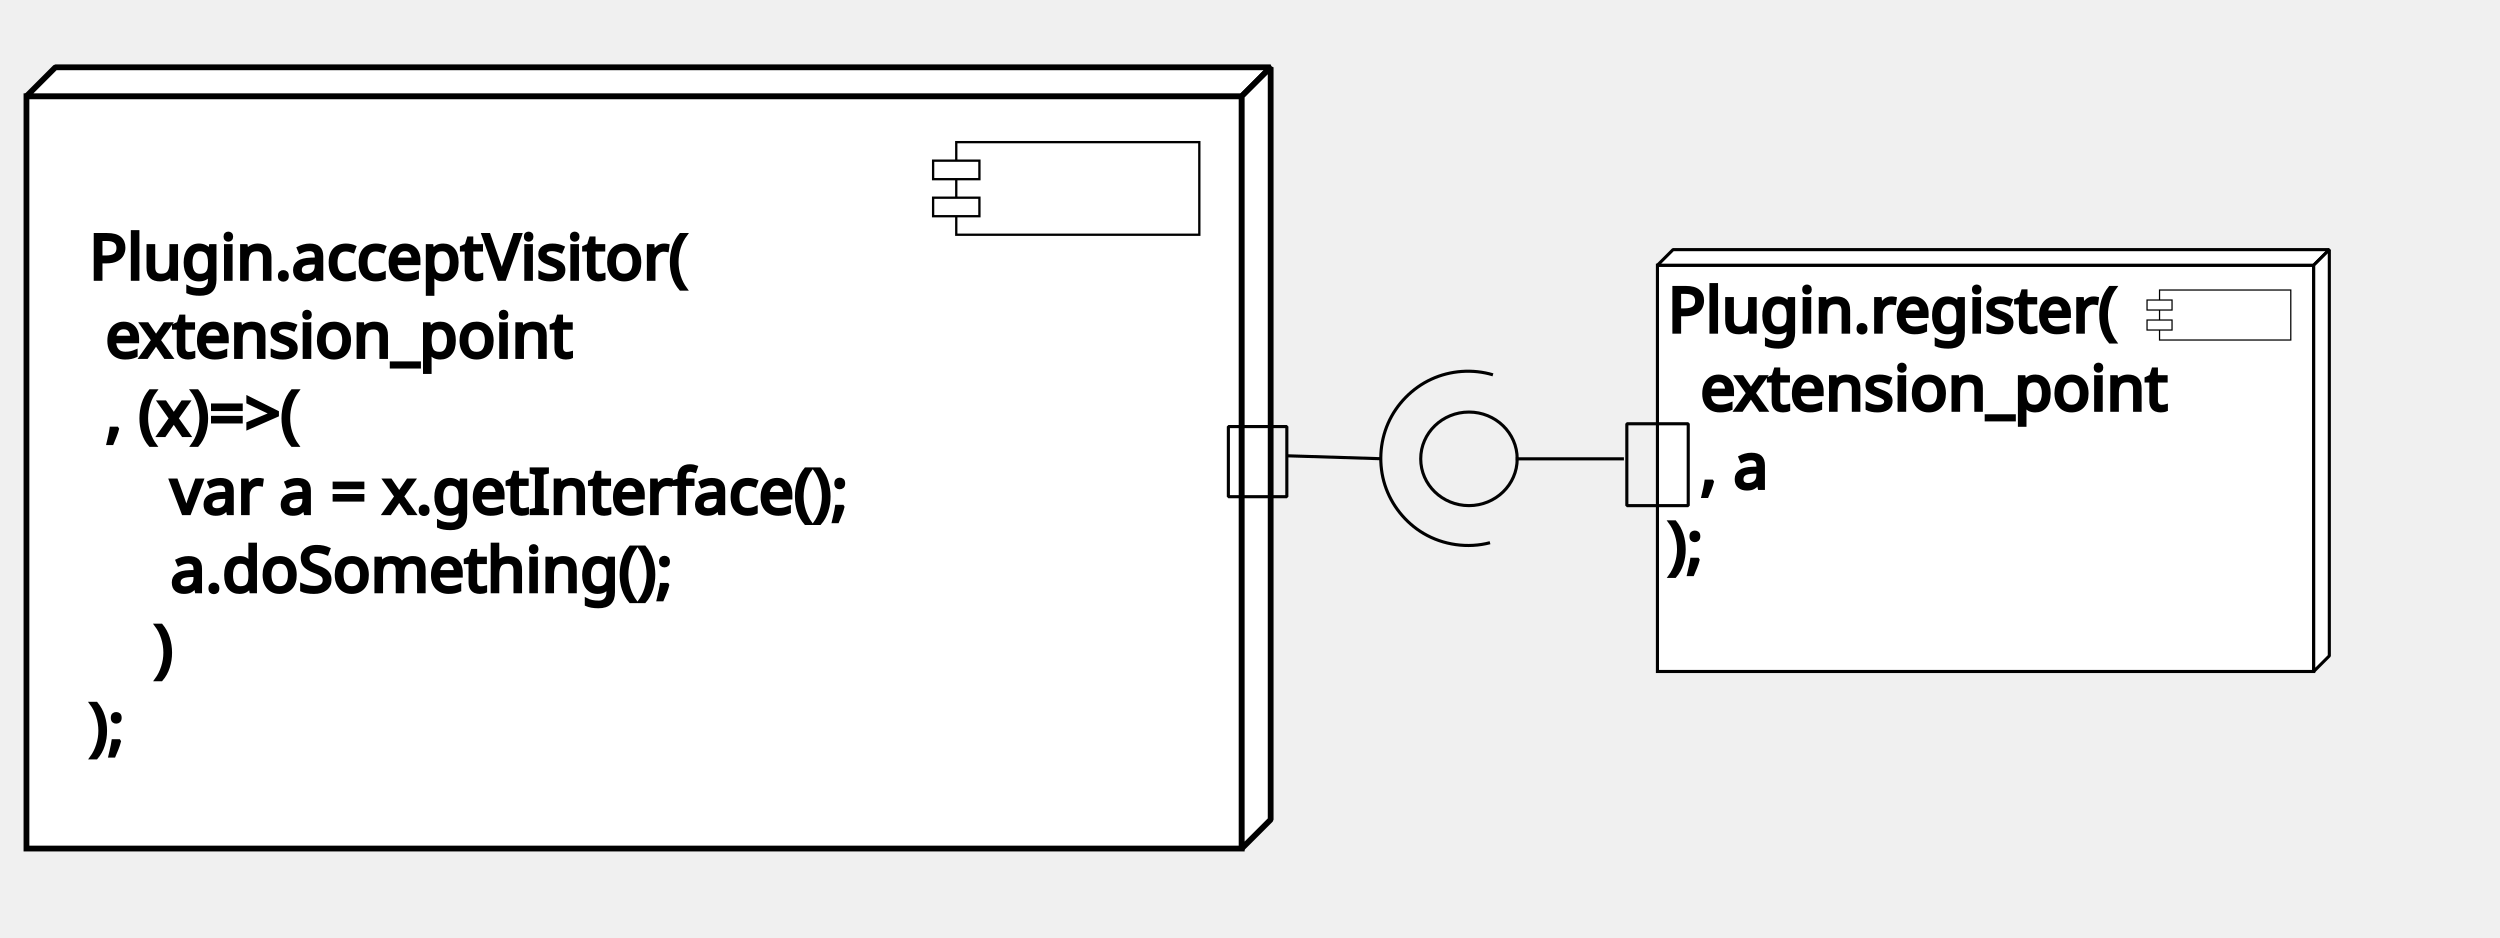
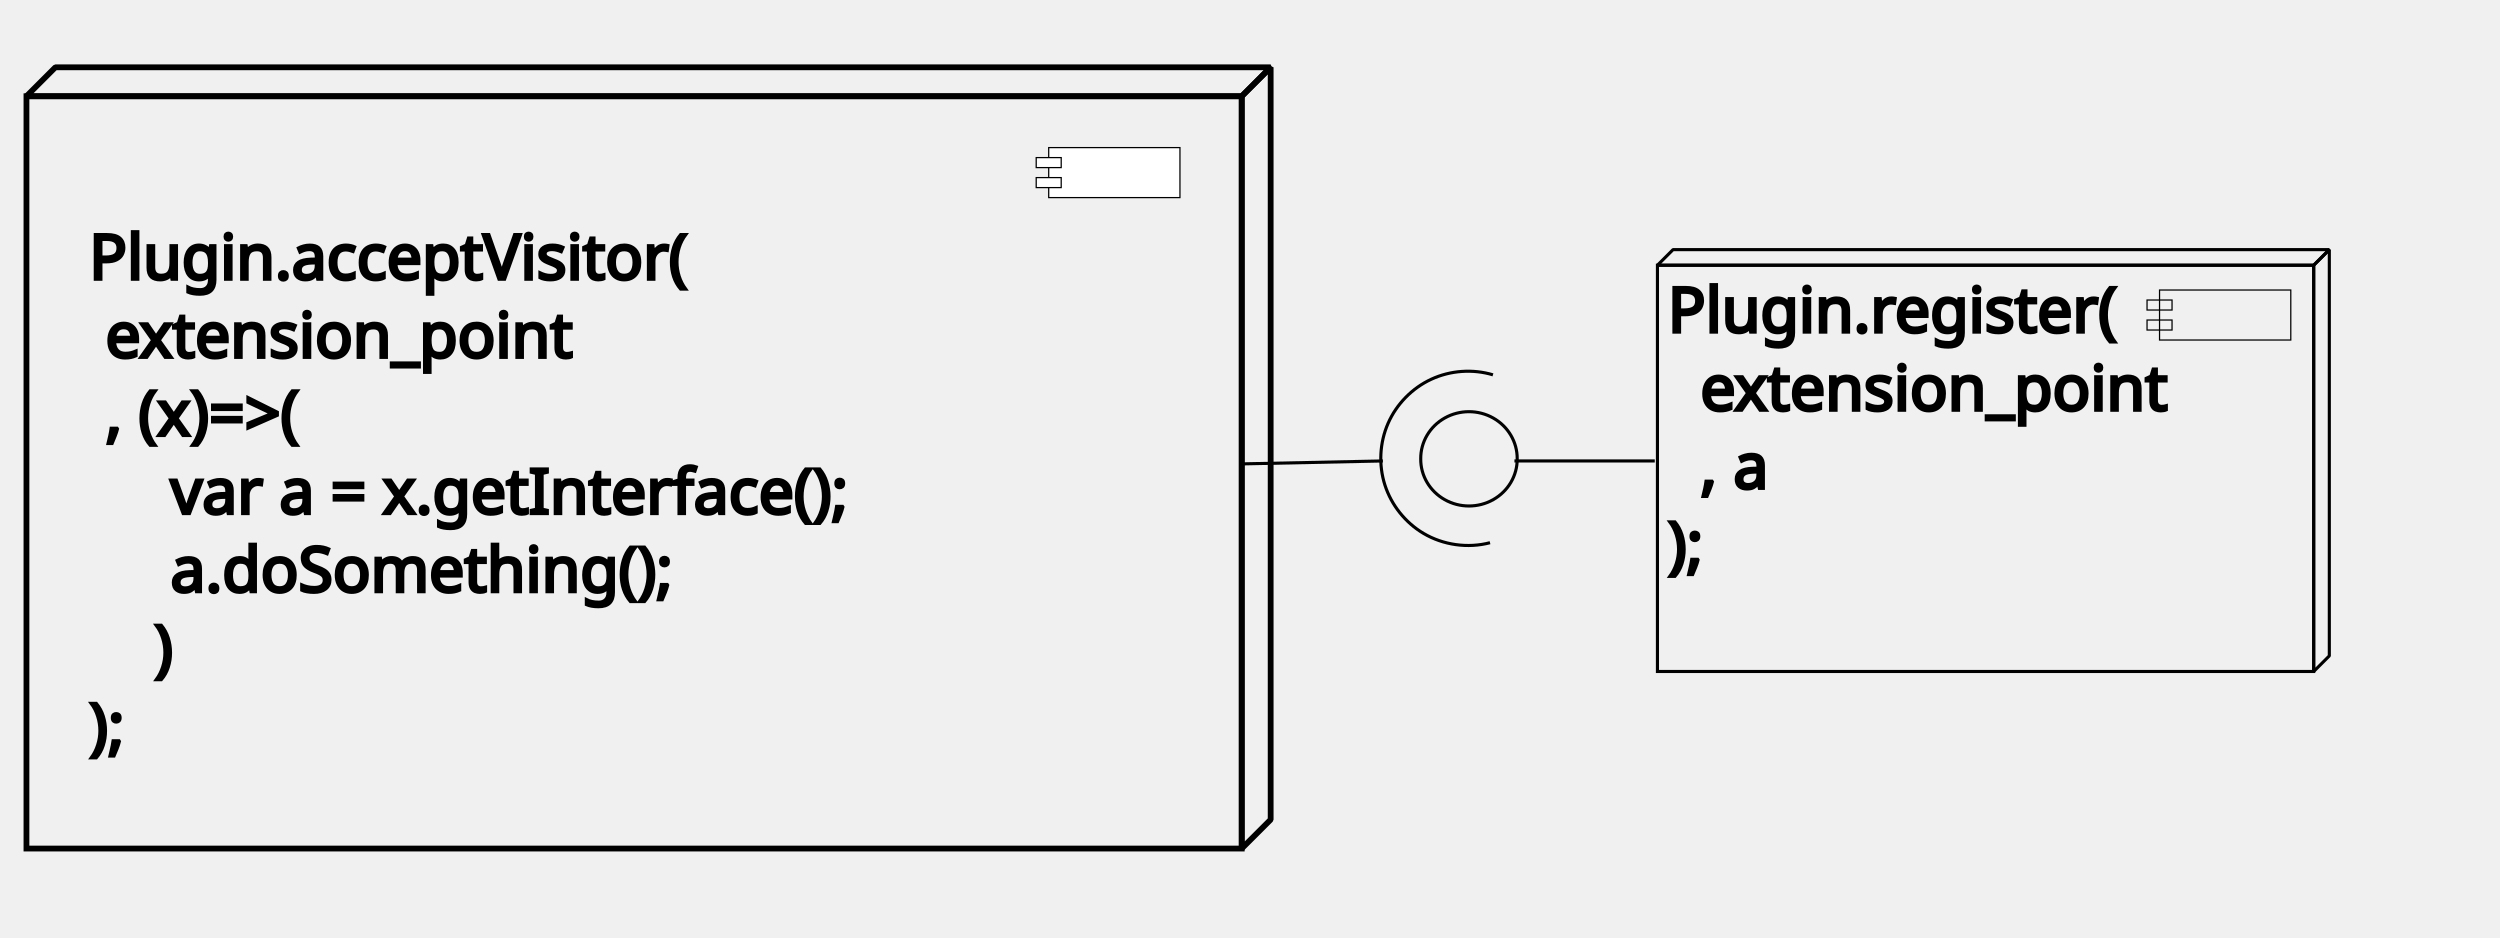
<svg xmlns="http://www.w3.org/2000/svg" viewBox="165 100 800 300" id="svg4022" version="1.1" width="100%" height="100%" style="stroke:#000000">
  <defs id="defs4148">
    </defs>
  <style type="text/css" id="style4024">
* {
	stroke: black;
}

text {
	fill: black;
	stroke: none;
	font-size: 10px;
	font-family: sans-serif;
}

rect, ellipse {
	fill: white;
}

polygon {
	stroke-miterlimit: 1;
	fill: white;
}
</style>
  <text xml:space="preserve" style="font-size:40px;font-style:normal;font-weight:normal;line-height:125%;letter-spacing:0px;word-spacing:0px;fill:#000000;fill-opacity:1;stroke:none;font-family:Sans;-inkscape-font-specification:Sans" x="25.602" y="135.237" id="text4386">
    <tspan id="tspan4388" style="font-style:normal;stroke:#000000;-inkscape-font-specification:Sans" x="25.602" y="135.237" />
  </text>
-   <g transform="translate(-251.9229,311.636)" id="g4000-4" style="stroke:#000000">
-     <g style="stroke:#000000" id="g3357-4-8-2-7" transform="translate(401.4435,-266.1836)">
-       <rect x="545.861" y="139.422" width="210" height="130" id="rect4044-5-4-2-4-6" style="fill:#ffffff;stroke:#000000" />
-       <g style="stroke:#000000" id="g3309-9-3-7-5">
-         <g style="stroke:#000000" id="g3301-9-0-7-7">
-           <polygon points="585,240 375,240 380,235 590,235 " id="polygon4046-6-2-15-7-7" transform="translate(170.8606,-100.578)" style="fill:#ffffff;stroke:#000000;stroke-miterlimit:1" />
-           <polygon points="585,370 585,240 590,235 590,365 " id="polygon4048-6-0-8-5-5" transform="translate(170.8606,-100.578)" style="fill:#ffffff;stroke:#000000;stroke-miterlimit:1" />
-         </g>
-         <g style="stroke:#000000" transform="matrix(0.4,0,0,0.4,548.5323,95.35455)" id="g4274-8-3-5-4-4-5">
-           <rect style="fill:#ffffff;stroke:#000000" x="395" y="130" width="105" height="40" id="rect4090-5-5-8-8-9-4" />
-           <rect style="fill:#ffffff;stroke:#000000" x="385" y="138" width="20" height="8" id="rect4092-1-9-4-9-9-1" />
-           <rect style="fill:#ffffff;stroke:#000000" x="385" y="154" width="20" height="8" id="rect4094-3-4-9-7-2-7" />
-         </g>
-       </g>
+   <g id="g3946" style="fill:none">
+     <rect style="fill:none;stroke:#000000" id="rect4044-5-4-2-4-6" height="130" width="210" y="184.874" x="695.381" />
+     <g transform="translate(149.5207,45.45247)" style="stroke:#000000;fill:none" id="g3301-9-0-7-7">
+       <polygon points="380,235 590,235 585,240 375,240 " id="polygon4046-6-2-15-7-7" transform="translate(170.8606,-100.578)" style="fill:none;stroke:#000000;stroke-miterlimit:1" />
+       <polygon points="590,235 590,365 585,370 585,240 " id="polygon4048-6-0-8-5-5" transform="translate(170.8606,-100.578)" style="fill:none;stroke:#000000;stroke-miterlimit:1" />
    </g>
-     <g style="stroke:#000000" id="g3266-1-1-6-4-8" transform="matrix(1,0,0,-1,402.0304,141.7902)">
-       <rect style="opacity:0.99;fill:none;stroke:#000000;stroke-width:1;stroke-linecap:butt;stroke-linejoin:bevel;stroke-miterlimit:0;stroke-opacity:1;stroke-dasharray:none" id="rect4961-6-9-5-0-2" width="19.647" height="26.196" x="370.48" y="91.631" transform="translate(165,100)" />
-       <path transform="translate(190.7278,179.5223)" style="opacity:0.99;fill:none;stroke:#000000;stroke-width:1;stroke-linecap:butt;stroke-linejoin:bevel;stroke-miterlimit:0;stroke-opacity:1;stroke-dasharray:none" id="path4963-2-2-4-4-5-4" d="m 309.669,27.077 c 0,8.267 -6.911,14.969 -15.437,14.969 -8.525,0 -15.437,-6.702 -15.437,-14.969 0,-8.267 6.911,-14.969 15.437,-14.969 8.525,0 15.437,6.702 15.437,14.969 z" />
-       <path style="fill:none;stroke:#000000;stroke-width:1px;stroke-linecap:butt;stroke-linejoin:miter;stroke-opacity:1" d="m 334.929,106.6 34.616,0" id="path3128-4-9-9-6-4" transform="translate(165,100)" />
+     <g style="stroke:#000000;fill:none" transform="matrix(0.4,0,0,0.4,698.053,140.807)" id="g4274-8-3-5-4-4-5">
+       <rect style="fill:none;stroke:#000000" x="395" y="130" width="105" height="40" id="rect4090-5-5-8-8-9-4" />
+       <rect style="fill:none;stroke:#000000" x="385" y="138" width="20" height="8" id="rect4092-1-9-4-9-9-1" />
+       <rect style="fill:none;stroke:#000000" x="385" y="154" width="20" height="8" id="rect4094-3-4-9-7-2-7" />
    </g>
+     <path d="m 309.669,27.077 a 15.437,14.969 0 1 1 -30.873,0 15.437,14.969 0 1 1 30.873,0 z" id="path4963-2-2-4-4-5-4" style="opacity:0.99;fill:none;stroke:#000000;stroke-width:1;stroke-linecap:butt;stroke-linejoin:bevel;stroke-miterlimit:0;stroke-opacity:1;stroke-dasharray:none" transform="matrix(1,0,0,-1,340.8354,273.9039)" />
+     <path transform="translate(165,100)" id="path3930" d="m 484.618,147.504 44.907,0" style="fill:none;stroke:#000000;stroke-width:1px;stroke-linecap:butt;stroke-linejoin:miter;stroke-opacity:1" />
  </g>
  <text xml:space="preserve" style="font-size:40px;font-style:normal;font-weight:normal;line-height:125%;letter-spacing:0px;word-spacing:0px;fill:#000000;fill-opacity:1;stroke:none;font-family:Sans;-inkscape-font-specification:Sans" x="698.723" y="206.277" id="text3369">
    <tspan id="tspan3371" style="font-size:20px;font-style:normal;font-variant:normal;font-weight:normal;font-stretch:normal;text-align:start;line-height:125%;writing-mode:lr-tb;text-anchor:start;stroke:#000000;font-family:Sans;-inkscape-font-specification:Sans" x="698.723" y="206.277">Plugin.register(</tspan>
    <tspan style="font-size:20px;font-style:normal;font-variant:normal;font-weight:normal;font-stretch:normal;text-align:start;line-height:125%;writing-mode:lr-tb;text-anchor:start;stroke:#000000;font-family:Sans;-inkscape-font-specification:Sans" x="698.723" y="231.277" id="tspan3373">  extension_point</tspan>
    <tspan style="font-size:20px;font-style:normal;font-variant:normal;font-weight:normal;font-stretch:normal;text-align:start;line-height:125%;writing-mode:lr-tb;text-anchor:start;stroke:#000000;font-family:Sans;-inkscape-font-specification:Sans" x="698.723" y="256.277" id="tspan3375">  , a</tspan>
    <tspan style="font-size:20px;font-style:normal;font-variant:normal;font-weight:normal;font-stretch:normal;text-align:start;line-height:125%;writing-mode:lr-tb;text-anchor:start;stroke:#000000;font-family:Sans;-inkscape-font-specification:Sans" x="698.723" y="281.277" id="tspan3377">);</tspan>
  </text>
-   <g transform="matrix(1.851851,0,0,1.851851,-837.3874,-127.3939)" id="g3357-4-8-0-0" style="stroke:#000000">
-     <rect style="fill:#ffffff;stroke:#000000" id="rect4044-5-4-2-2-2" height="130" width="210" y="139.422" x="545.861" />
-     <g id="g3309-9-3-8-5" style="stroke:#000000">
-       <g id="g3301-9-0-9-7" style="stroke:#000000">
-         <polygon style="fill:#ffffff;stroke:#000000;stroke-miterlimit:1" transform="translate(170.8606,-100.578)" id="polygon4046-6-2-15-5-3" points="380,235 590,235 585,240 375,240 " />
-         <polygon style="fill:#ffffff;stroke:#000000;stroke-miterlimit:1" transform="translate(170.8606,-100.578)" id="polygon4048-6-0-8-4-0" points="590,235 590,365 585,370 585,240 " />
-       </g>
-       <g id="g4274-8-3-5-4-5-9" transform="matrix(0.4,0,0,0.4,548.5323,95.35455)" style="stroke:#000000">
-         <rect id="rect4090-5-5-8-8-7-5" height="40" width="105" y="130" x="395" style="fill:#ffffff;stroke:#000000" />
-         <rect id="rect4092-1-9-4-9-9-10" height="8" width="20" y="138" x="385" style="fill:#ffffff;stroke:#000000" />
-         <rect id="rect4094-3-4-9-7-0-6" height="8" width="20" y="154" x="385" style="fill:#ffffff;stroke:#000000" />
-       </g>
-     </g>
-   </g>
-   <g transform="matrix(-1,0,0,1,1114.14,201.1035)" id="g3195-4-2-9" style="stroke:#000000">
-     <rect transform="translate(165,100)" y="-64.607" x="372.352" height="22.453" width="18.711" id="rect4959-8-0-7" style="opacity:0.99;fill:none;stroke:#000000;stroke-width:1;stroke-linecap:butt;stroke-linejoin:bevel;stroke-miterlimit:0;stroke-opacity:1;stroke-dasharray:none" />
-     <path id="path4999-4-0-0-3" d="m 471.395,18.843 c 6.453,-1.933 13.606,-1.424 19.721,1.404 6.114,2.828 11.134,7.949 13.84,14.118 2.705,6.169 3.072,13.331 1.011,19.745 -2.062,6.413 -6.533,12.02 -12.326,15.458 -6.333,3.757 -14.185,4.861 -21.308,2.995" style="fill:none;stroke:#000000;stroke-width:1px;stroke-linecap:butt;stroke-linejoin:miter;stroke-opacity:1" />
-     <path transform="translate(165,100)" id="path3124-7-0-7" d="m 342.414,-54.316 29.938,-0.936" style="fill:none;stroke:#000000;stroke-width:1px;stroke-linecap:butt;stroke-linejoin:miter;stroke-opacity:1" />
-   </g>
  <text xml:space="preserve" style="font-size:20px;font-style:normal;font-weight:normal;line-height:125%;letter-spacing:0px;word-spacing:0px;fill:#000000;fill-opacity:1;stroke:none;font-family:Sans;-inkscape-font-specification:Sans" x="193.554" y="189.354" id="text3663">
    <tspan id="tspan3665" style="font-size:20px;stroke:#000000" x="193.554" y="189.354">Plugin.acceptVisitor(</tspan>
    <tspan style="font-size:20px;stroke:#000000" x="193.554" y="214.354" id="tspan3667"> extension_point</tspan>
    <tspan style="font-size:20px;stroke:#000000" x="193.554" y="239.354" id="tspan3671"> , (x)=&gt;(</tspan>
    <tspan style="font-size:20px;stroke:#000000" x="193.554" y="264.354" id="tspan3716">     var a = x.getInterface();</tspan>
    <tspan style="font-size:20px;stroke:#000000" x="193.554" y="289.354" id="tspan3718">     a.doSomething();</tspan>
    <tspan style="font-size:20px;stroke:#000000" x="193.554" y="314.354" id="tspan3720">    )</tspan>
    <tspan style="font-size:20px;stroke:#000000" x="193.554" y="339.354" id="tspan3673">);</tspan>
  </text>
+   <g id="g3934">
+     <rect style="fill:none;stroke:#000000;stroke-width:1.852" id="rect4044-5-4-2-2-2" height="240.741" width="388.889" y="130.795" x="173.465" />
+     <g transform="matrix(1.851851,0,0,1.851851,-837.3874,-127.3939)" style="fill:none;stroke:#000000" id="g3301-9-0-9-7">
+       <polygon points="380,235 590,235 585,240 375,240 " id="polygon4046-6-2-15-5-3" transform="translate(170.8606,-100.578)" style="fill:none;stroke:#000000;stroke-miterlimit:1" />
+       <polygon points="590,235 590,365 585,370 585,240 " id="polygon4048-6-0-8-4-0" transform="translate(170.8606,-100.578)" style="fill:none;stroke:#000000;stroke-miterlimit:1" />
+     </g>
+     <path id="path4999-4-0-0-3" d="m 642.745,219.947 c -6.453,-1.933 -13.606,-1.424 -19.721,1.404 -6.114,2.828 -11.134,7.949 -13.84,14.118 -2.705,6.169 -3.072,13.331 -1.011,19.745 2.062,6.413 6.533,12.02 12.326,15.458 6.333,3.757 14.185,4.861 21.308,2.995" style="fill:none;stroke:#000000;stroke-width:1px;stroke-linecap:butt;stroke-linejoin:miter;stroke-opacity:1" />
+     <g style="stroke:#000000" transform="matrix(0.4,0,0,0.4,342.5846,95.23076)" id="g4274-8-3-5-4-4-5-5">
+       <rect style="fill:#ffffff;stroke:#000000" x="395" y="130" width="105" height="40" id="rect4090-5-5-8-8-9-4-4" />
+       <rect style="fill:#ffffff;stroke:#000000" x="385" y="138" width="20" height="8" id="rect4092-1-9-4-9-9-1-1" />
+       <rect style="fill:#ffffff;stroke:#000000" x="385" y="154" width="20" height="8" id="rect4094-3-4-9-7-2-7-2" />
+     </g>
+     <path transform="translate(165,100)" id="path3926" d="m 397.612,148.44 44.907,-0.936" style="fill:none;stroke:#000000;stroke-width:1px;stroke-linecap:butt;stroke-linejoin:miter;stroke-opacity:1" />
+   </g>
</svg>
